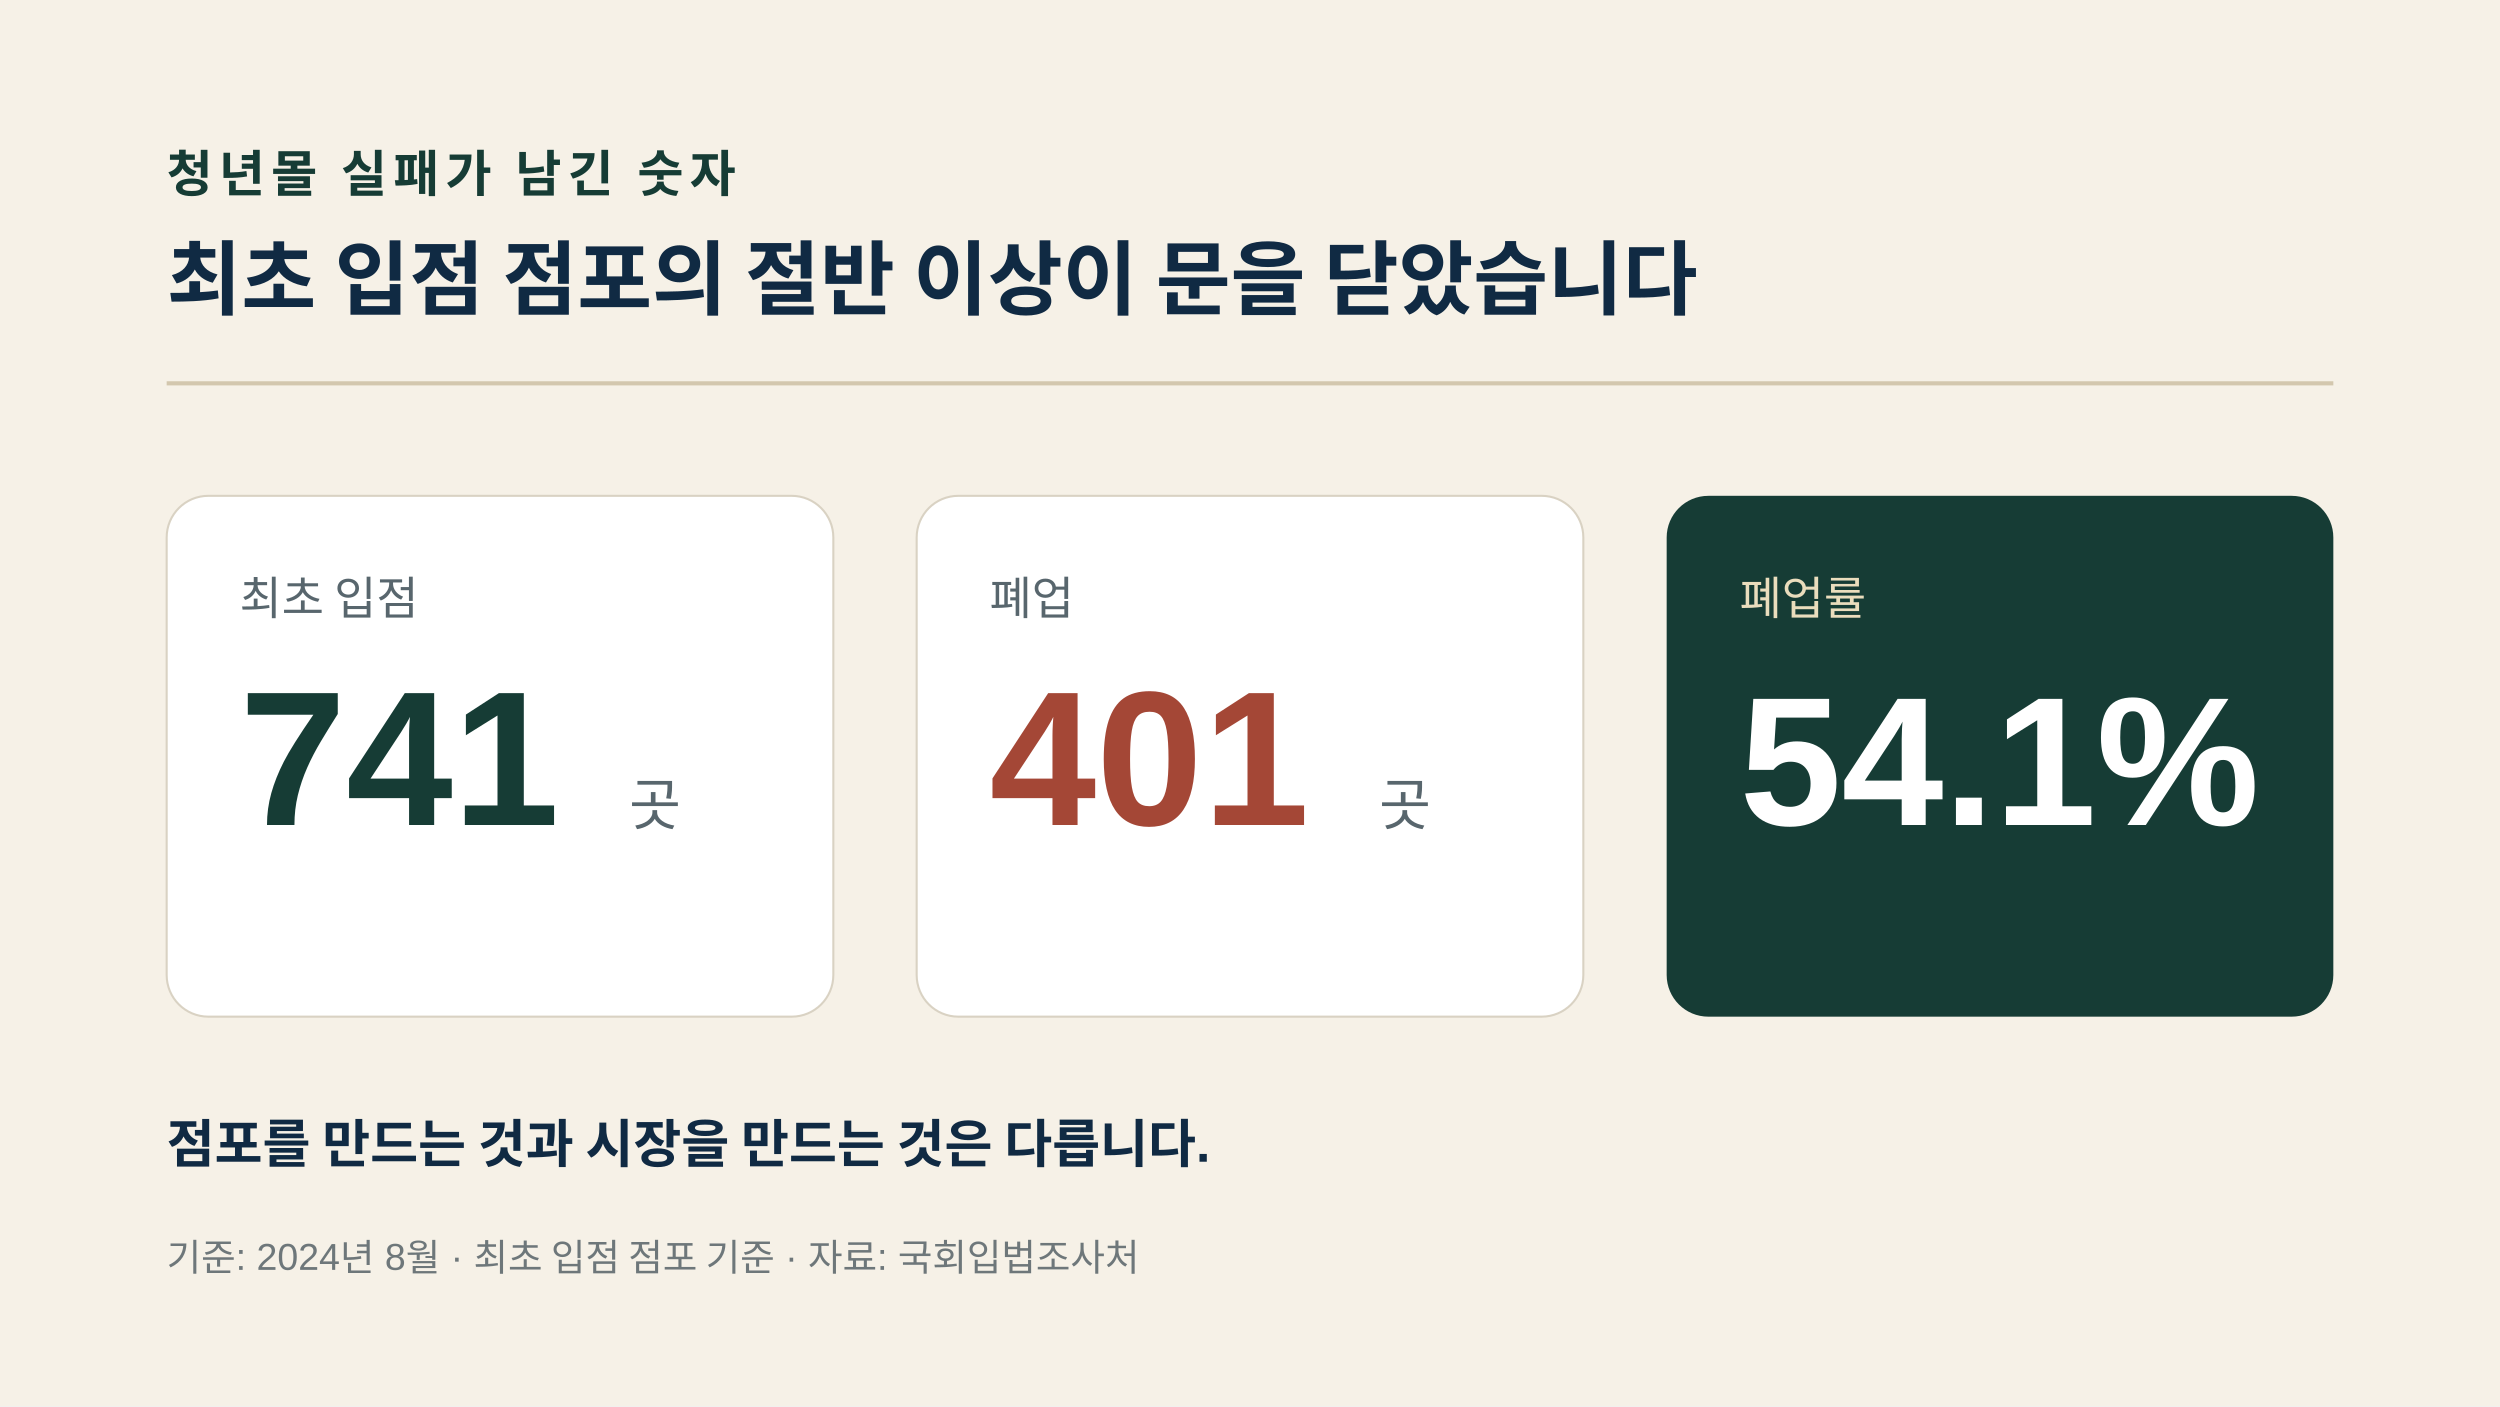
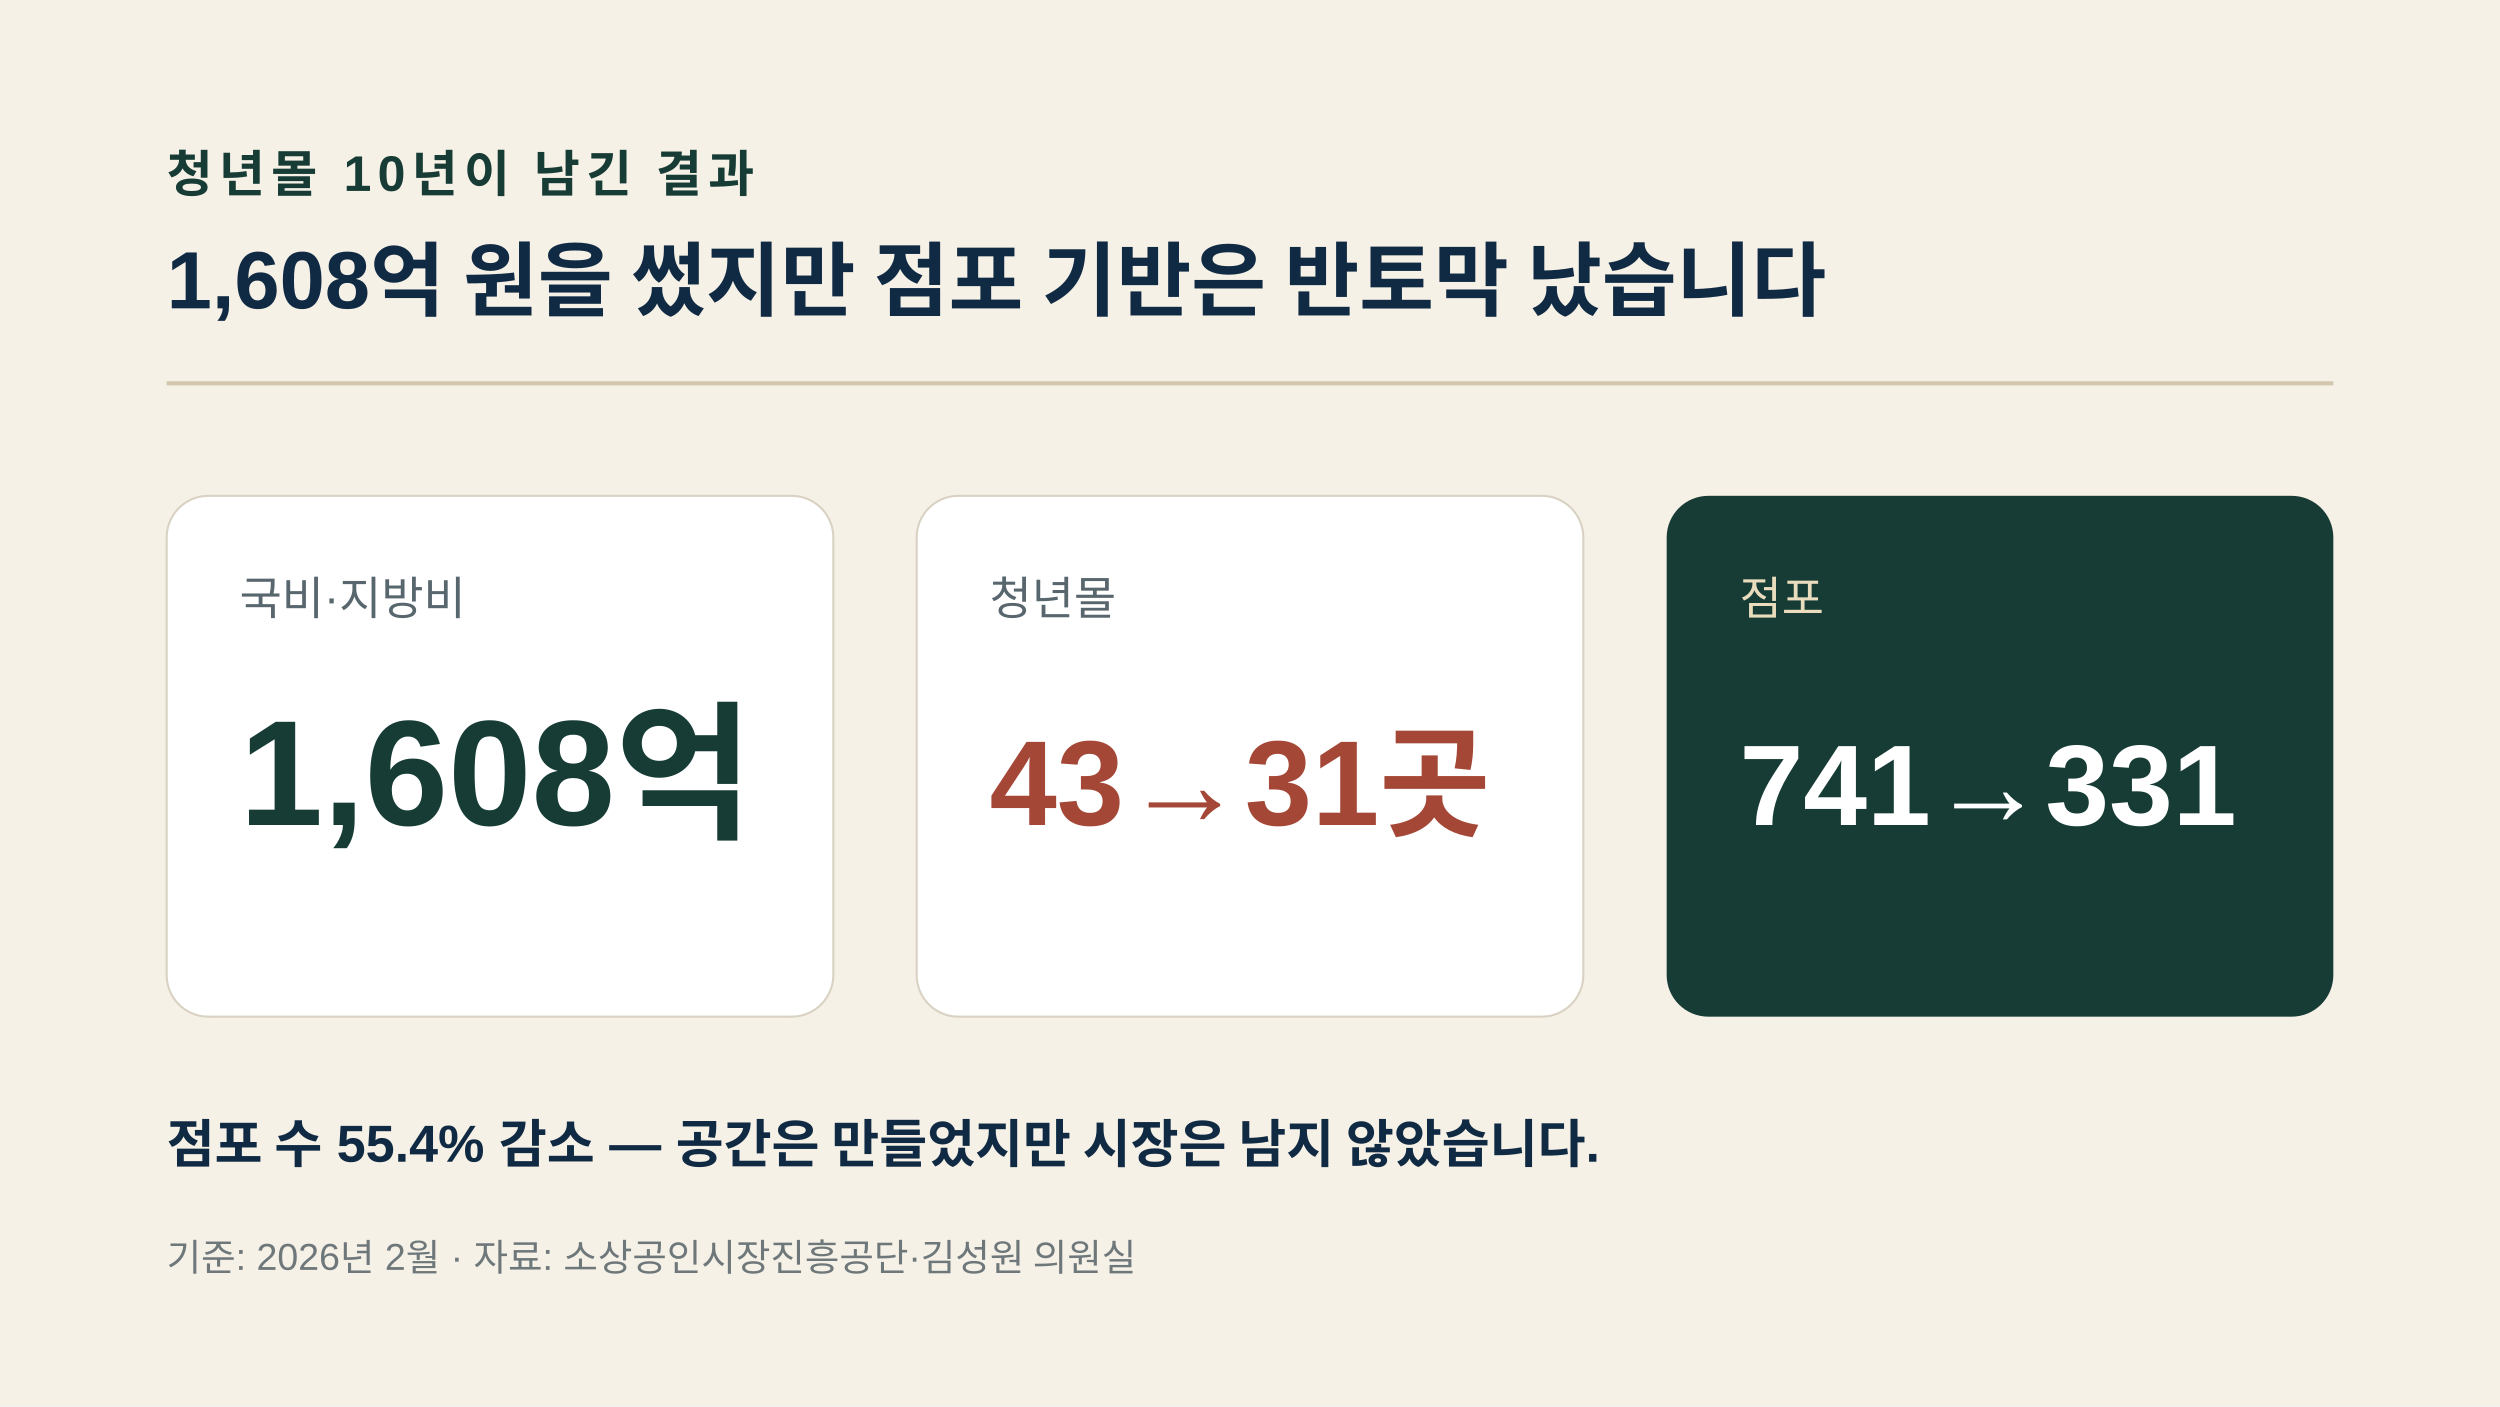
<svg xmlns="http://www.w3.org/2000/svg" viewBox="0 0 1200 675" role="img" aria-labelledby="title desc">
  <rect width="1200" height="675" fill="#F6F1E7" />
-   <text x="80" y="92" fill="#163C35" font-family="Arial, 'Noto Sans KR', sans-serif" font-size="24" font-weight="700" letter-spacing="3">청년몰 실패가 남긴 숫자</text>
-   <text x="80" y="148" fill="#102A43" font-family="Arial, 'Noto Sans KR', sans-serif" font-size="39" font-weight="800">최초 입점 점포의 절반 이상이 문을 닫았습니다</text>
+   <text x="80" y="92" fill="#163C35" font-family="Arial, 'Noto Sans KR', sans-serif" font-size="24" font-weight="700" letter-spacing="3">청년몰 10년이 남긴 결과</text>
+   <text x="80" y="148" fill="#102A43" font-family="Arial, 'Noto Sans KR', sans-serif" font-size="39" font-weight="800">1,608억 원을 썼지만 점포 기반은 반토막 났습니다</text>
  <line x1="80" y1="184" x2="1120" y2="184" stroke="#D3C7AE" stroke-width="2" />
  <g font-family="Arial, 'Noto Sans KR', sans-serif">
    <rect x="80" y="238" width="320" height="250" rx="20" fill="#FFFFFF" stroke="#D9D2C3" />
-     <text x="115" y="295" fill="#58666D" font-size="22">최초 입점</text>
-     <text x="115" y="396" fill="#163C35" font-size="92" font-weight="800">741</text>
-     <text x="302" y="396" fill="#58666D" font-size="27">곳</text>
+     <text x="115" y="295" fill="#58666D" font-size="22">국비·지방비</text>
+     <text x="115" y="396" fill="#163C35" font-size="72" font-weight="800">1,608억</text>
    <rect x="440" y="238" width="320" height="250" rx="20" fill="#FFFFFF" stroke="#D9D2C3" />
-     <text x="475" y="295" fill="#58666D" font-size="22">폐업</text>
-     <text x="475" y="396" fill="#A44736" font-size="92" font-weight="800">401</text>
-     <text x="662" y="396" fill="#58666D" font-size="27">곳</text>
+     <text x="475" y="295" fill="#58666D" font-size="22">청년몰</text>
+     <text x="475" y="396" fill="#A44736" font-size="58" font-weight="800">43→31곳</text>
    <rect x="800" y="238" width="320" height="250" rx="20" fill="#163C35" />
-     <text x="835" y="295" fill="#EADDBD" font-size="22">폐업률</text>
-     <text x="835" y="396" fill="#FFFFFF" font-size="88" font-weight="800">54.1%</text>
-     <text x="80" y="558" fill="#102A43" font-size="25" font-weight="700">점포를 만드는 것과 시장을 만드는 것은 다릅니다.</text>
-     <text x="80" y="610" fill="#6E777A" font-size="18">기준: 2024년 8월 · 최초 입점 점포 기준 · 자료: 국회입법조사처</text>
+     <text x="835" y="295" fill="#EADDBD" font-size="22">점포</text>
+     <text x="835" y="396" fill="#FFFFFF" font-size="55" font-weight="800">741→331</text>
+     <text x="80" y="558" fill="#102A43" font-size="25" font-weight="700">점포 수 55.4% 감소 — 공간은 만들었지만 시장은 남지 않았습니다.</text>
+     <text x="80" y="610" fill="#6E777A" font-size="18">기준: 2026년 2월 · 자료: 소상공인시장진흥공단·김성원 의원실</text>
  </g>
</svg>
